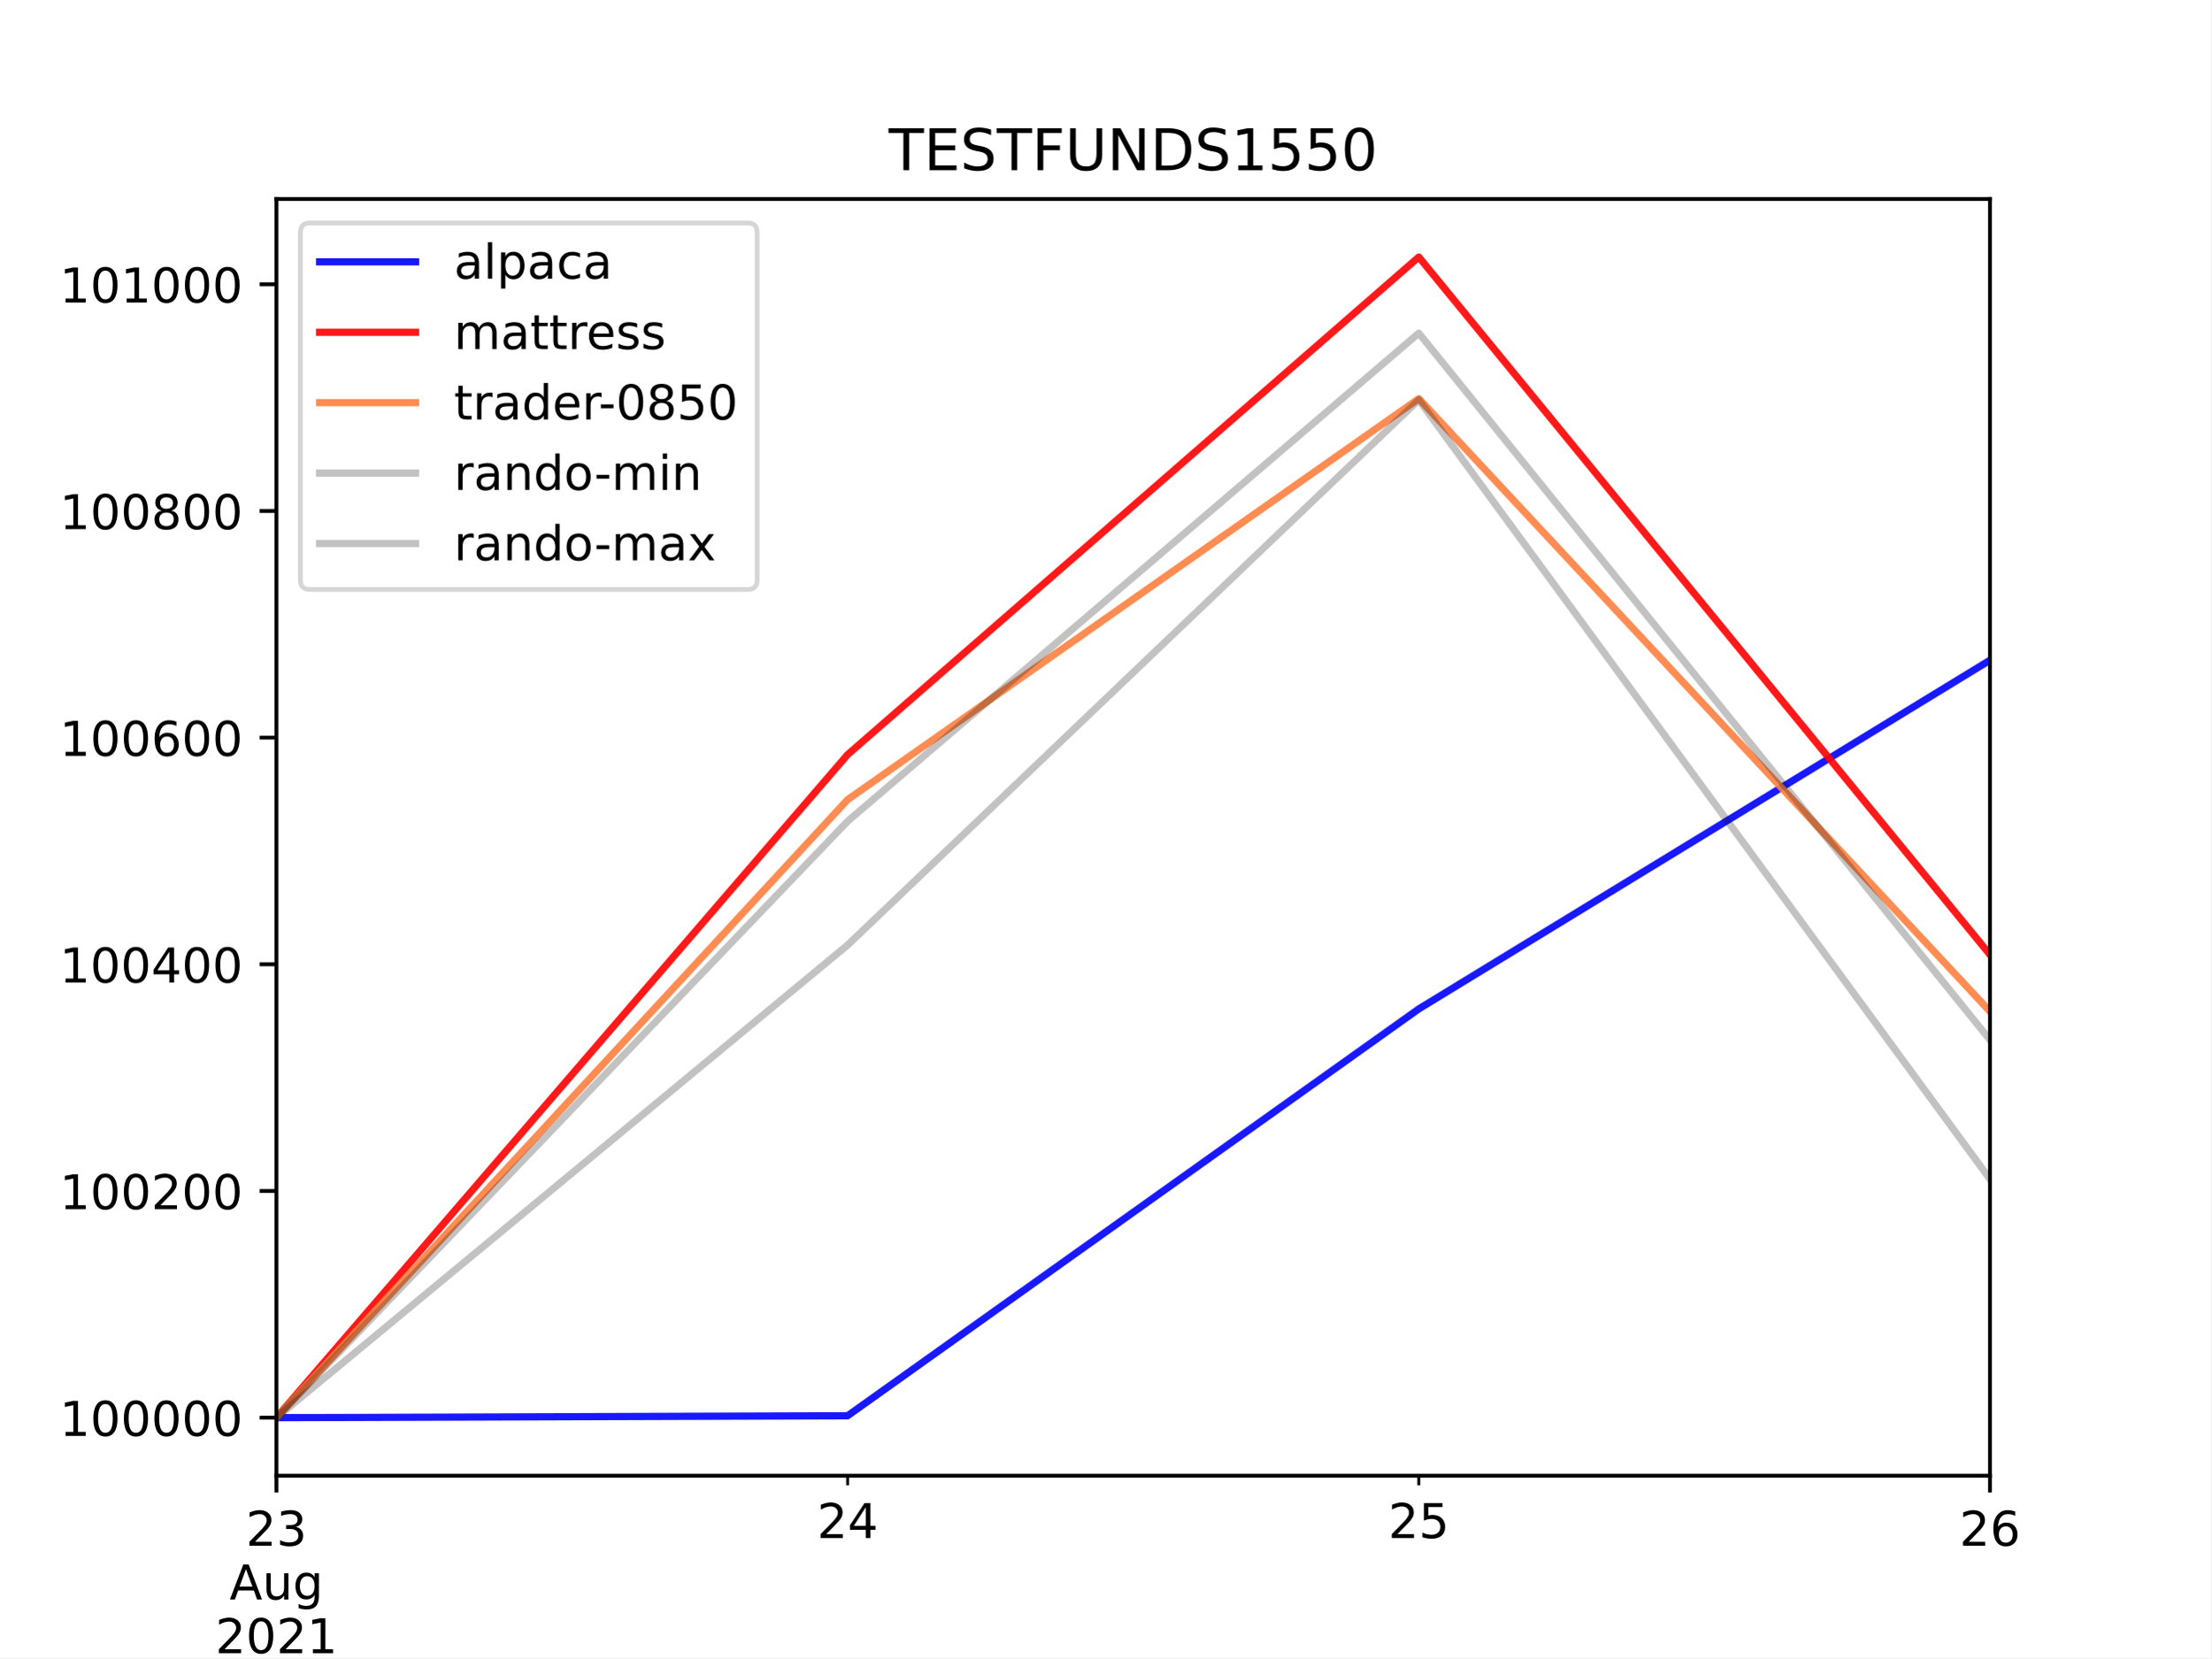
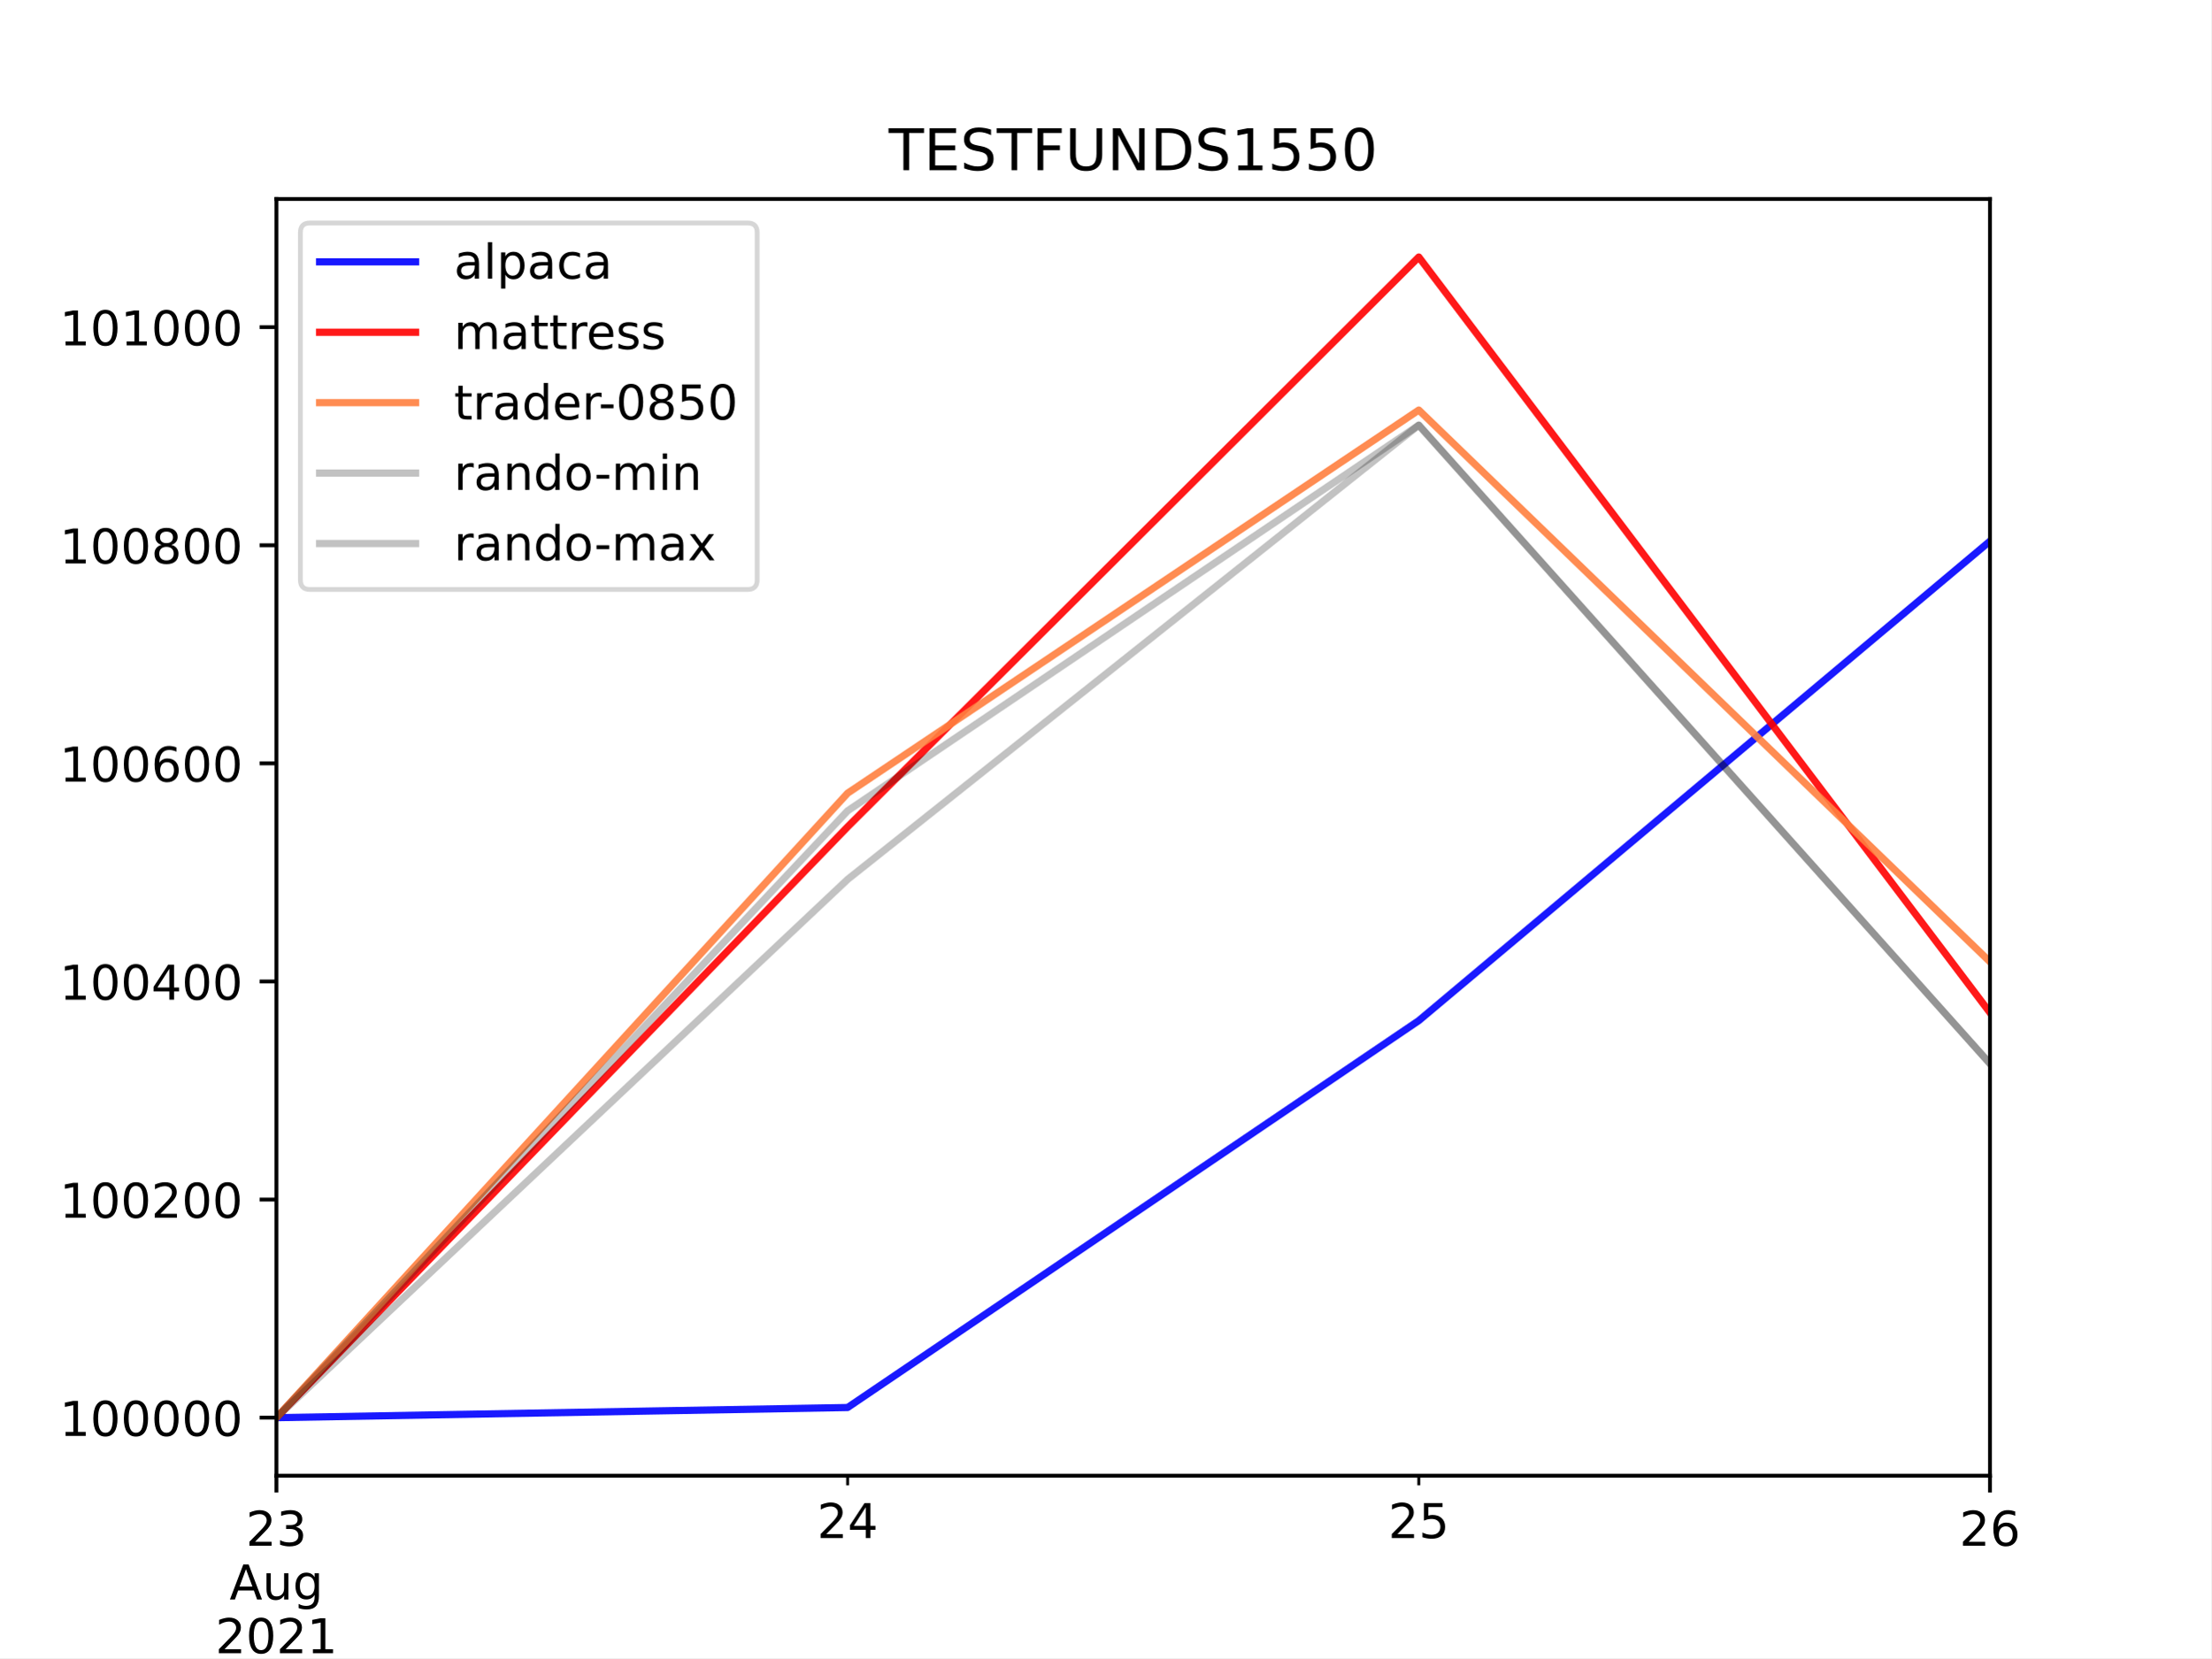
<svg xmlns="http://www.w3.org/2000/svg" xmlns:xlink="http://www.w3.org/1999/xlink" height="345.6pt" version="1.1" viewBox="0 0 460.8 345.6" width="460.8pt">
  <defs>
    <style type="text/css">*{stroke-linecap:butt;stroke-linejoin:round;}</style>
  </defs>
  <g id="figure_1">
    <g id="patch_1">
      <path d="M 0 345.6  L 460.8 345.6  L 460.8 0  L 0 0  z " style="fill:#ffffff;" />
    </g>
    <g id="axes_1">
      <g id="patch_2">
        <path d="M 57.6 307.584  L 414.72 307.584  L 414.72 41.472  L 57.6 41.472  z " style="fill:#ffffff;" />
      </g>
      <g id="matplotlib.axis_1">
        <g id="xtick_1">
          <g id="line2d_1">
            <defs>
-               <path d="M 0 0  L 0 3.5  " id="m80eef55b9e" style="stroke:#000000;stroke-width:0.8;" />
-             </defs>
-             <g>
-               <use style="stroke:#000000;stroke-width:0.8;" x="57.6" xlink:href="#m80eef55b9e" y="307.584" />
+               <path d="M 0 0  L 0 3.5  " id="mcd3e487c6d" style="stroke:#000000;stroke-width:0.8;" />
+             </defs>
+             <g>
+               <use style="stroke:#000000;stroke-width:0.8;" x="57.6" xlink:href="#mcd3e487c6d" y="307.584" />
            </g>
          </g>
          <g id="text_1">
            <g transform="translate(51.2375 322.1824)scale(0.1 -0.1)">
              <defs>
                <path d="M 1228 531  L 3431 531  L 3431 0  L 469 0  L 469 531  Q 828 903 1448 1529  Q 2069 2156 2228 2338  Q 2531 2678 2651 2914  Q 2772 3150 2772 3378  Q 2772 3750 2511 3984  Q 2250 4219 1831 4219  Q 1534 4219 1204 4116  Q 875 4013 500 3803  L 500 4441  Q 881 4594 1212 4672  Q 1544 4750 1819 4750  Q 2544 4750 2975 4387  Q 3406 4025 3406 3419  Q 3406 3131 3298 2873  Q 3191 2616 2906 2266  Q 2828 2175 2409 1742  Q 1991 1309 1228 531  z " id="DejaVuSans-32" transform="scale(0.015625)" />
                <path d="M 2597 2516  Q 3050 2419 3304 2112  Q 3559 1806 3559 1356  Q 3559 666 3084 287  Q 2609 -91 1734 -91  Q 1441 -91 1130 -33  Q 819 25 488 141  L 488 750  Q 750 597 1062 519  Q 1375 441 1716 441  Q 2309 441 2620 675  Q 2931 909 2931 1356  Q 2931 1769 2642 2001  Q 2353 2234 1838 2234  L 1294 2234  L 1294 2753  L 1863 2753  Q 2328 2753 2575 2939  Q 2822 3125 2822 3475  Q 2822 3834 2567 4026  Q 2313 4219 1838 4219  Q 1578 4219 1281 4162  Q 984 4106 628 3988  L 628 4550  Q 988 4650 1302 4700  Q 1616 4750 1894 4750  Q 2613 4750 3031 4423  Q 3450 4097 3450 3541  Q 3450 3153 3228 2886  Q 3006 2619 2597 2516  z " id="DejaVuSans-33" transform="scale(0.015625)" />
              </defs>
              <use xlink:href="#DejaVuSans-32" />
              <use x="63.623" xlink:href="#DejaVuSans-33" />
            </g>
            <g transform="translate(47.83672 333.3802)scale(0.1 -0.1)">
              <defs>
                <path d="M 2188 4044  L 1331 1722  L 3047 1722  L 2188 4044  z M 1831 4666  L 2547 4666  L 4325 0  L 3669 0  L 3244 1197  L 1141 1197  L 716 0  L 50 0  L 1831 4666  z " id="DejaVuSans-41" transform="scale(0.015625)" />
                <path d="M 544 1381  L 544 3500  L 1119 3500  L 1119 1403  Q 1119 906 1312 657  Q 1506 409 1894 409  Q 2359 409 2629 706  Q 2900 1003 2900 1516  L 2900 3500  L 3475 3500  L 3475 0  L 2900 0  L 2900 538  Q 2691 219 2414 64  Q 2138 -91 1772 -91  Q 1169 -91 856 284  Q 544 659 544 1381  z M 1991 3584  L 1991 3584  z " id="DejaVuSans-75" transform="scale(0.015625)" />
                <path d="M 2906 1791  Q 2906 2416 2648 2759  Q 2391 3103 1925 3103  Q 1463 3103 1205 2759  Q 947 2416 947 1791  Q 947 1169 1205 825  Q 1463 481 1925 481  Q 2391 481 2648 825  Q 2906 1169 2906 1791  z M 3481 434  Q 3481 -459 3084 -895  Q 2688 -1331 1869 -1331  Q 1566 -1331 1297 -1286  Q 1028 -1241 775 -1147  L 775 -588  Q 1028 -725 1275 -790  Q 1522 -856 1778 -856  Q 2344 -856 2625 -561  Q 2906 -266 2906 331  L 2906 616  Q 2728 306 2450 153  Q 2172 0 1784 0  Q 1141 0 747 490  Q 353 981 353 1791  Q 353 2603 747 3093  Q 1141 3584 1784 3584  Q 2172 3584 2450 3431  Q 2728 3278 2906 2969  L 2906 3500  L 3481 3500  L 3481 434  z " id="DejaVuSans-67" transform="scale(0.015625)" />
              </defs>
              <use xlink:href="#DejaVuSans-41" />
              <use x="68.408" xlink:href="#DejaVuSans-75" />
              <use x="131.787" xlink:href="#DejaVuSans-67" />
            </g>
            <g transform="translate(44.875 344.5781)scale(0.1 -0.1)">
              <defs>
                <path d="M 2034 4250  Q 1547 4250 1301 3770  Q 1056 3291 1056 2328  Q 1056 1369 1301 889  Q 1547 409 2034 409  Q 2525 409 2770 889  Q 3016 1369 3016 2328  Q 3016 3291 2770 3770  Q 2525 4250 2034 4250  z M 2034 4750  Q 2819 4750 3233 4129  Q 3647 3509 3647 2328  Q 3647 1150 3233 529  Q 2819 -91 2034 -91  Q 1250 -91 836 529  Q 422 1150 422 2328  Q 422 3509 836 4129  Q 1250 4750 2034 4750  z " id="DejaVuSans-30" transform="scale(0.015625)" />
                <path d="M 794 531  L 1825 531  L 1825 4091  L 703 3866  L 703 4441  L 1819 4666  L 2450 4666  L 2450 531  L 3481 531  L 3481 0  L 794 0  L 794 531  z " id="DejaVuSans-31" transform="scale(0.015625)" />
              </defs>
              <use xlink:href="#DejaVuSans-32" />
              <use x="63.623" xlink:href="#DejaVuSans-30" />
              <use x="127.246" xlink:href="#DejaVuSans-32" />
              <use x="190.869" xlink:href="#DejaVuSans-31" />
            </g>
          </g>
        </g>
        <g id="xtick_2">
          <g id="line2d_2">
            <g>
-               <use style="stroke:#000000;stroke-width:0.8;" x="414.72" xlink:href="#m80eef55b9e" y="307.584" />
+               <use style="stroke:#000000;stroke-width:0.8;" x="414.72" xlink:href="#mcd3e487c6d" y="307.584" />
            </g>
          </g>
          <g id="text_2">
            <g transform="translate(408.3575 322.1824)scale(0.1 -0.1)">
              <defs>
                <path d="M 2113 2584  Q 1688 2584 1439 2293  Q 1191 2003 1191 1497  Q 1191 994 1439 701  Q 1688 409 2113 409  Q 2538 409 2786 701  Q 3034 994 3034 1497  Q 3034 2003 2786 2293  Q 2538 2584 2113 2584  z M 3366 4563  L 3366 3988  Q 3128 4100 2886 4159  Q 2644 4219 2406 4219  Q 1781 4219 1451 3797  Q 1122 3375 1075 2522  Q 1259 2794 1537 2939  Q 1816 3084 2150 3084  Q 2853 3084 3261 2657  Q 3669 2231 3669 1497  Q 3669 778 3244 343  Q 2819 -91 2113 -91  Q 1303 -91 875 529  Q 447 1150 447 2328  Q 447 3434 972 4092  Q 1497 4750 2381 4750  Q 2619 4750 2861 4703  Q 3103 4656 3366 4563  z " id="DejaVuSans-36" transform="scale(0.015625)" />
              </defs>
              <use xlink:href="#DejaVuSans-32" />
              <use x="63.623" xlink:href="#DejaVuSans-36" />
            </g>
          </g>
        </g>
        <g id="xtick_3">
          <g id="line2d_3">
            <defs>
-               <path d="M 0 0  L 0 2  " id="mf52ae19d91" style="stroke:#000000;stroke-width:0.6;" />
-             </defs>
-             <g>
-               <use style="stroke:#000000;stroke-width:0.6;" x="176.64" xlink:href="#mf52ae19d91" y="307.584" />
+               <path d="M 0 0  L 0 2  " id="me7889fa751" style="stroke:#000000;stroke-width:0.6;" />
+             </defs>
+             <g>
+               <use style="stroke:#000000;stroke-width:0.6;" x="176.64" xlink:href="#me7889fa751" y="307.584" />
            </g>
          </g>
          <g id="text_3">
            <g transform="translate(170.2775 320.5824)scale(0.1 -0.1)">
              <defs>
                <path d="M 2419 4116  L 825 1625  L 2419 1625  L 2419 4116  z M 2253 4666  L 3047 4666  L 3047 1625  L 3713 1625  L 3713 1100  L 3047 1100  L 3047 0  L 2419 0  L 2419 1100  L 313 1100  L 313 1709  L 2253 4666  z " id="DejaVuSans-34" transform="scale(0.015625)" />
              </defs>
              <use xlink:href="#DejaVuSans-32" />
              <use x="63.623" xlink:href="#DejaVuSans-34" />
            </g>
          </g>
        </g>
        <g id="xtick_4">
          <g id="line2d_4">
            <g>
-               <use style="stroke:#000000;stroke-width:0.6;" x="295.68" xlink:href="#mf52ae19d91" y="307.584" />
+               <use style="stroke:#000000;stroke-width:0.6;" x="295.68" xlink:href="#me7889fa751" y="307.584" />
            </g>
          </g>
          <g id="text_4">
            <g transform="translate(289.3175 320.5824)scale(0.1 -0.1)">
              <defs>
                <path d="M 691 4666  L 3169 4666  L 3169 4134  L 1269 4134  L 1269 2991  Q 1406 3038 1543 3061  Q 1681 3084 1819 3084  Q 2600 3084 3056 2656  Q 3513 2228 3513 1497  Q 3513 744 3044 326  Q 2575 -91 1722 -91  Q 1428 -91 1123 -41  Q 819 9 494 109  L 494 744  Q 775 591 1075 516  Q 1375 441 1709 441  Q 2250 441 2565 725  Q 2881 1009 2881 1497  Q 2881 1984 2565 2268  Q 2250 2553 1709 2553  Q 1456 2553 1204 2497  Q 953 2441 691 2322  L 691 4666  z " id="DejaVuSans-35" transform="scale(0.015625)" />
              </defs>
              <use xlink:href="#DejaVuSans-32" />
              <use x="63.623" xlink:href="#DejaVuSans-35" />
            </g>
          </g>
        </g>
        <g id="text_5">
          <g transform="translate(224.885 358.2562)scale(0.1 -0.1)">
            <defs>
              <path d="M 2906 2969  L 2906 4863  L 3481 4863  L 3481 0  L 2906 0  L 2906 525  Q 2725 213 2448 61  Q 2172 -91 1784 -91  Q 1150 -91 751 415  Q 353 922 353 1747  Q 353 2572 751 3078  Q 1150 3584 1784 3584  Q 2172 3584 2448 3432  Q 2725 3281 2906 2969  z M 947 1747  Q 947 1113 1208 752  Q 1469 391 1925 391  Q 2381 391 2643 752  Q 2906 1113 2906 1747  Q 2906 2381 2643 2742  Q 2381 3103 1925 3103  Q 1469 3103 1208 2742  Q 947 2381 947 1747  z " id="DejaVuSans-64" transform="scale(0.015625)" />
              <path d="M 2194 1759  Q 1497 1759 1228 1600  Q 959 1441 959 1056  Q 959 750 1161 570  Q 1363 391 1709 391  Q 2188 391 2477 730  Q 2766 1069 2766 1631  L 2766 1759  L 2194 1759  z M 3341 1997  L 3341 0  L 2766 0  L 2766 531  Q 2569 213 2275 61  Q 1981 -91 1556 -91  Q 1019 -91 701 211  Q 384 513 384 1019  Q 384 1609 779 1909  Q 1175 2209 1959 2209  L 2766 2209  L 2766 2266  Q 2766 2663 2505 2880  Q 2244 3097 1772 3097  Q 1472 3097 1187 3025  Q 903 2953 641 2809  L 641 3341  Q 956 3463 1253 3523  Q 1550 3584 1831 3584  Q 2591 3584 2966 3190  Q 3341 2797 3341 1997  z " id="DejaVuSans-61" transform="scale(0.015625)" />
              <path d="M 1172 4494  L 1172 3500  L 2356 3500  L 2356 3053  L 1172 3053  L 1172 1153  Q 1172 725 1289 603  Q 1406 481 1766 481  L 2356 481  L 2356 0  L 1766 0  Q 1100 0 847 248  Q 594 497 594 1153  L 594 3053  L 172 3053  L 172 3500  L 594 3500  L 594 4494  L 1172 4494  z " id="DejaVuSans-74" transform="scale(0.015625)" />
              <path d="M 3597 1894  L 3597 1613  L 953 1613  Q 991 1019 1311 708  Q 1631 397 2203 397  Q 2534 397 2845 478  Q 3156 559 3463 722  L 3463 178  Q 3153 47 2828 -22  Q 2503 -91 2169 -91  Q 1331 -91 842 396  Q 353 884 353 1716  Q 353 2575 817 3079  Q 1281 3584 2069 3584  Q 2775 3584 3186 3129  Q 3597 2675 3597 1894  z M 3022 2063  Q 3016 2534 2758 2815  Q 2500 3097 2075 3097  Q 1594 3097 1305 2825  Q 1016 2553 972 2059  L 3022 2063  z " id="DejaVuSans-65" transform="scale(0.015625)" />
            </defs>
            <use xlink:href="#DejaVuSans-64" />
            <use x="63.477" xlink:href="#DejaVuSans-61" />
            <use x="124.756" xlink:href="#DejaVuSans-74" />
            <use x="163.965" xlink:href="#DejaVuSans-65" />
          </g>
        </g>
      </g>
      <g id="matplotlib.axis_2">
        <g id="ytick_1">
          <g id="line2d_5">
            <defs>
-               <path d="M 0 0  L -3.5 0  " id="m7304373b91" style="stroke:#000000;stroke-width:0.8;" />
-             </defs>
-             <g>
-               <use style="stroke:#000000;stroke-width:0.8;" x="57.6" xlink:href="#m7304373b91" y="295.488" />
+               <path d="M 0 0  L -3.5 0  " id="mf2b40e5b11" style="stroke:#000000;stroke-width:0.8;" />
+             </defs>
+             <g>
+               <use style="stroke:#000000;stroke-width:0.8;" x="57.6" xlink:href="#mf2b40e5b11" y="295.488" />
            </g>
          </g>
          <g id="text_6">
            <g transform="translate(12.425 299.2872)scale(0.1 -0.1)">
              <use xlink:href="#DejaVuSans-31" />
              <use x="63.623" xlink:href="#DejaVuSans-30" />
              <use x="127.246" xlink:href="#DejaVuSans-30" />
              <use x="190.869" xlink:href="#DejaVuSans-30" />
              <use x="254.492" xlink:href="#DejaVuSans-30" />
              <use x="318.115" xlink:href="#DejaVuSans-30" />
            </g>
          </g>
        </g>
        <g id="ytick_2">
          <g id="line2d_6">
            <g>
-               <use style="stroke:#000000;stroke-width:0.8;" x="57.6" xlink:href="#m7304373b91" y="248.239" />
+               <use style="stroke:#000000;stroke-width:0.8;" x="57.6" xlink:href="#mf2b40e5b11" y="250.027" />
            </g>
          </g>
          <g id="text_7">
-             <g transform="translate(12.425 252.038)scale(0.1 -0.1)">
+             <g transform="translate(12.425 253.826)scale(0.1 -0.1)">
              <use xlink:href="#DejaVuSans-31" />
              <use x="63.623" xlink:href="#DejaVuSans-30" />
              <use x="127.246" xlink:href="#DejaVuSans-30" />
              <use x="190.869" xlink:href="#DejaVuSans-32" />
              <use x="254.492" xlink:href="#DejaVuSans-30" />
              <use x="318.115" xlink:href="#DejaVuSans-30" />
            </g>
          </g>
        </g>
        <g id="ytick_3">
          <g id="line2d_7">
            <g>
-               <use style="stroke:#000000;stroke-width:0.8;" x="57.6" xlink:href="#m7304373b91" y="200.99" />
+               <use style="stroke:#000000;stroke-width:0.8;" x="57.6" xlink:href="#mf2b40e5b11" y="204.565" />
            </g>
          </g>
          <g id="text_8">
-             <g transform="translate(12.425 204.7887)scale(0.1 -0.1)">
+             <g transform="translate(12.425 208.3647)scale(0.1 -0.1)">
              <use xlink:href="#DejaVuSans-31" />
              <use x="63.623" xlink:href="#DejaVuSans-30" />
              <use x="127.246" xlink:href="#DejaVuSans-30" />
              <use x="190.869" xlink:href="#DejaVuSans-34" />
              <use x="254.492" xlink:href="#DejaVuSans-30" />
              <use x="318.115" xlink:href="#DejaVuSans-30" />
            </g>
          </g>
        </g>
        <g id="ytick_4">
          <g id="line2d_8">
            <g>
-               <use style="stroke:#000000;stroke-width:0.8;" x="57.6" xlink:href="#m7304373b91" y="153.74" />
+               <use style="stroke:#000000;stroke-width:0.8;" x="57.6" xlink:href="#mf2b40e5b11" y="159.104" />
            </g>
          </g>
          <g id="text_9">
-             <g transform="translate(12.425 157.5395)scale(0.1 -0.1)">
+             <g transform="translate(12.425 162.9034)scale(0.1 -0.1)">
              <use xlink:href="#DejaVuSans-31" />
              <use x="63.623" xlink:href="#DejaVuSans-30" />
              <use x="127.246" xlink:href="#DejaVuSans-30" />
              <use x="190.869" xlink:href="#DejaVuSans-36" />
              <use x="254.492" xlink:href="#DejaVuSans-30" />
              <use x="318.115" xlink:href="#DejaVuSans-30" />
            </g>
          </g>
        </g>
        <g id="ytick_5">
          <g id="line2d_9">
            <g>
-               <use style="stroke:#000000;stroke-width:0.8;" x="57.6" xlink:href="#m7304373b91" y="106.491" />
+               <use style="stroke:#000000;stroke-width:0.8;" x="57.6" xlink:href="#mf2b40e5b11" y="113.643" />
            </g>
          </g>
          <g id="text_10">
-             <g transform="translate(12.425 110.2903)scale(0.1 -0.1)">
+             <g transform="translate(12.425 117.4422)scale(0.1 -0.1)">
              <defs>
                <path d="M 2034 2216  Q 1584 2216 1326 1975  Q 1069 1734 1069 1313  Q 1069 891 1326 650  Q 1584 409 2034 409  Q 2484 409 2743 651  Q 3003 894 3003 1313  Q 3003 1734 2745 1975  Q 2488 2216 2034 2216  z M 1403 2484  Q 997 2584 770 2862  Q 544 3141 544 3541  Q 544 4100 942 4425  Q 1341 4750 2034 4750  Q 2731 4750 3128 4425  Q 3525 4100 3525 3541  Q 3525 3141 3298 2862  Q 3072 2584 2669 2484  Q 3125 2378 3379 2068  Q 3634 1759 3634 1313  Q 3634 634 3220 271  Q 2806 -91 2034 -91  Q 1263 -91 848 271  Q 434 634 434 1313  Q 434 1759 690 2068  Q 947 2378 1403 2484  z M 1172 3481  Q 1172 3119 1398 2916  Q 1625 2713 2034 2713  Q 2441 2713 2670 2916  Q 2900 3119 2900 3481  Q 2900 3844 2670 4047  Q 2441 4250 2034 4250  Q 1625 4250 1398 4047  Q 1172 3844 1172 3481  z " id="DejaVuSans-38" transform="scale(0.015625)" />
              </defs>
              <use xlink:href="#DejaVuSans-31" />
              <use x="63.623" xlink:href="#DejaVuSans-30" />
              <use x="127.246" xlink:href="#DejaVuSans-30" />
              <use x="190.869" xlink:href="#DejaVuSans-38" />
              <use x="254.492" xlink:href="#DejaVuSans-30" />
              <use x="318.115" xlink:href="#DejaVuSans-30" />
            </g>
          </g>
        </g>
        <g id="ytick_6">
          <g id="line2d_10">
            <g>
-               <use style="stroke:#000000;stroke-width:0.8;" x="57.6" xlink:href="#m7304373b91" y="59.242" />
+               <use style="stroke:#000000;stroke-width:0.8;" x="57.6" xlink:href="#mf2b40e5b11" y="68.182" />
            </g>
          </g>
          <g id="text_11">
-             <g transform="translate(12.425 63.04102)scale(0.1 -0.1)">
+             <g transform="translate(12.425 71.9809)scale(0.1 -0.1)">
              <use xlink:href="#DejaVuSans-31" />
              <use x="63.623" xlink:href="#DejaVuSans-30" />
              <use x="127.246" xlink:href="#DejaVuSans-31" />
              <use x="190.869" xlink:href="#DejaVuSans-30" />
              <use x="254.492" xlink:href="#DejaVuSans-30" />
              <use x="318.115" xlink:href="#DejaVuSans-30" />
            </g>
          </g>
        </g>
      </g>
      <g id="line2d_11">
-         <path clip-path="url(#p7acf0dca21)" d="M 57.6 295.488  L 176.64 295.088  L 295.68 210.288  L 414.72 137.601  " style="fill:none;stroke:#0000ff;stroke-linecap:square;stroke-opacity:0.9;stroke-width:1.5;" />
+         <path clip-path="url(#p8c1c4ab982)" d="M 57.6 295.488  L 176.64 293.372  L 295.68 212.729  L 414.72 112.787  " style="fill:none;stroke:#0000ff;stroke-linecap:square;stroke-opacity:0.9;stroke-width:1.5;" />
      </g>
      <g id="line2d_12">
-         <path clip-path="url(#p7acf0dca21)" d="M 57.6 295.488  L 176.64 157.287  L 295.68 53.568  L 414.72 198.989  " style="fill:none;stroke:#ff0000;stroke-linecap:square;stroke-opacity:0.9;stroke-width:1.5;" />
+         <path clip-path="url(#p8c1c4ab982)" d="M 57.6 295.488  L 176.64 172.34  L 295.68 53.568  L 414.72 211.071  " style="fill:none;stroke:#ff0000;stroke-linecap:square;stroke-opacity:0.9;stroke-width:1.5;" />
      </g>
      <g id="line2d_13">
-         <path clip-path="url(#p7acf0dca21)" d="M 57.6 295.488  L 176.64 166.67  L 295.68 83.084  L 414.72 210.827  " style="fill:none;stroke:#ff8040;stroke-linecap:square;stroke-opacity:0.9;stroke-width:1.5;" />
+         <path clip-path="url(#p8c1c4ab982)" d="M 57.6 295.488  L 176.64 165.323  L 295.68 85.464  L 414.72 200.475  " style="fill:none;stroke:#ff8040;stroke-linecap:square;stroke-opacity:0.9;stroke-width:1.5;" />
      </g>
      <g id="line2d_14">
-         <path clip-path="url(#p7acf0dca21)" d="M 57.6 295.488  L 176.64 196.979  L 295.68 83.346  L 414.72 245.768  " style="fill:none;stroke:#0d0d0d;stroke-linecap:square;stroke-opacity:0.25;stroke-width:1.5;" />
+         <path clip-path="url(#p8c1c4ab982)" d="M 57.6 295.488  L 176.64 183.296  L 295.68 88.61  L 414.72 221.706  " style="fill:none;stroke:#0d0d0d;stroke-linecap:square;stroke-opacity:0.25;stroke-width:1.5;" />
      </g>
      <g id="line2d_15">
-         <path clip-path="url(#p7acf0dca21)" d="M 57.6 295.488  L 176.64 171.176  L 295.68 69.436  L 414.72 216.746  " style="fill:none;stroke:#0d0d0d;stroke-linecap:square;stroke-opacity:0.25;stroke-width:1.5;" />
+         <path clip-path="url(#p8c1c4ab982)" d="M 57.6 295.488  L 176.64 169.003  L 295.68 88.61  L 414.72 221.706  " style="fill:none;stroke:#0d0d0d;stroke-linecap:square;stroke-opacity:0.25;stroke-width:1.5;" />
      </g>
      <g id="patch_3">
        <path d="M 57.6 307.584  L 57.6 41.472  " style="fill:none;stroke:#000000;stroke-linecap:square;stroke-linejoin:miter;stroke-width:0.8;" />
      </g>
      <g id="patch_4">
        <path d="M 414.72 307.584  L 414.72 41.472  " style="fill:none;stroke:#000000;stroke-linecap:square;stroke-linejoin:miter;stroke-width:0.8;" />
      </g>
      <g id="patch_5">
        <path d="M 57.6 307.584  L 414.72 307.584  " style="fill:none;stroke:#000000;stroke-linecap:square;stroke-linejoin:miter;stroke-width:0.8;" />
      </g>
      <g id="patch_6">
        <path d="M 57.6 41.472  L 414.72 41.472  " style="fill:none;stroke:#000000;stroke-linecap:square;stroke-linejoin:miter;stroke-width:0.8;" />
      </g>
      <g id="text_12">
        <g transform="translate(185.2003 35.472)scale(0.12 -0.12)">
          <defs>
            <path d="M -19 4666  L 3928 4666  L 3928 4134  L 2272 4134  L 2272 0  L 1638 0  L 1638 4134  L -19 4134  L -19 4666  z " id="DejaVuSans-54" transform="scale(0.015625)" />
            <path d="M 628 4666  L 3578 4666  L 3578 4134  L 1259 4134  L 1259 2753  L 3481 2753  L 3481 2222  L 1259 2222  L 1259 531  L 3634 531  L 3634 0  L 628 0  L 628 4666  z " id="DejaVuSans-45" transform="scale(0.015625)" />
            <path d="M 3425 4513  L 3425 3897  Q 3066 4069 2747 4153  Q 2428 4238 2131 4238  Q 1616 4238 1336 4038  Q 1056 3838 1056 3469  Q 1056 3159 1242 3001  Q 1428 2844 1947 2747  L 2328 2669  Q 3034 2534 3370 2195  Q 3706 1856 3706 1288  Q 3706 609 3251 259  Q 2797 -91 1919 -91  Q 1588 -91 1214 -16  Q 841 59 441 206  L 441 856  Q 825 641 1194 531  Q 1563 422 1919 422  Q 2459 422 2753 634  Q 3047 847 3047 1241  Q 3047 1584 2836 1778  Q 2625 1972 2144 2069  L 1759 2144  Q 1053 2284 737 2584  Q 422 2884 422 3419  Q 422 4038 858 4394  Q 1294 4750 2059 4750  Q 2388 4750 2728 4690  Q 3069 4631 3425 4513  z " id="DejaVuSans-53" transform="scale(0.015625)" />
            <path d="M 628 4666  L 3309 4666  L 3309 4134  L 1259 4134  L 1259 2759  L 3109 2759  L 3109 2228  L 1259 2228  L 1259 0  L 628 0  L 628 4666  z " id="DejaVuSans-46" transform="scale(0.015625)" />
            <path d="M 556 4666  L 1191 4666  L 1191 1831  Q 1191 1081 1462 751  Q 1734 422 2344 422  Q 2950 422 3222 751  Q 3494 1081 3494 1831  L 3494 4666  L 4128 4666  L 4128 1753  Q 4128 841 3676 375  Q 3225 -91 2344 -91  Q 1459 -91 1007 375  Q 556 841 556 1753  L 556 4666  z " id="DejaVuSans-55" transform="scale(0.015625)" />
            <path d="M 628 4666  L 1478 4666  L 3547 763  L 3547 4666  L 4159 4666  L 4159 0  L 3309 0  L 1241 3903  L 1241 0  L 628 0  L 628 4666  z " id="DejaVuSans-4e" transform="scale(0.015625)" />
            <path d="M 1259 4147  L 1259 519  L 2022 519  Q 2988 519 3436 956  Q 3884 1394 3884 2338  Q 3884 3275 3436 3711  Q 2988 4147 2022 4147  L 1259 4147  z M 628 4666  L 1925 4666  Q 3281 4666 3915 4102  Q 4550 3538 4550 2338  Q 4550 1131 3912 565  Q 3275 0 1925 0  L 628 0  L 628 4666  z " id="DejaVuSans-44" transform="scale(0.015625)" />
          </defs>
          <use xlink:href="#DejaVuSans-54" />
          <use x="61.084" xlink:href="#DejaVuSans-45" />
          <use x="124.268" xlink:href="#DejaVuSans-53" />
          <use x="187.744" xlink:href="#DejaVuSans-54" />
          <use x="248.828" xlink:href="#DejaVuSans-46" />
          <use x="306.348" xlink:href="#DejaVuSans-55" />
          <use x="379.541" xlink:href="#DejaVuSans-4e" />
          <use x="454.346" xlink:href="#DejaVuSans-44" />
          <use x="531.348" xlink:href="#DejaVuSans-53" />
          <use x="594.824" xlink:href="#DejaVuSans-31" />
          <use x="658.447" xlink:href="#DejaVuSans-35" />
          <use x="722.07" xlink:href="#DejaVuSans-35" />
          <use x="785.693" xlink:href="#DejaVuSans-30" />
        </g>
      </g>
      <g id="legend_1">
        <g id="patch_7">
          <path d="M 64.6 122.863  L 155.792 122.863  Q 157.792 122.863 157.792 120.863  L 157.792 48.472  Q 157.792 46.472 155.792 46.472  L 64.6 46.472  Q 62.6 46.472 62.6 48.472  L 62.6 120.863  Q 62.6 122.863 64.6 122.863  z " style="fill:#ffffff;opacity:0.8;stroke:#cccccc;stroke-linejoin:miter;" />
        </g>
        <g id="line2d_16">
          <path d="M 66.6 54.57  L 86.6 54.57  " style="fill:none;stroke:#0000ff;stroke-linecap:square;stroke-opacity:0.9;stroke-width:1.5;" />
        </g>
        <g id="line2d_17" />
        <g id="text_13">
          <g transform="translate(94.6 58.07044)scale(0.1 -0.1)">
            <defs>
              <path d="M 603 4863  L 1178 4863  L 1178 0  L 603 0  L 603 4863  z " id="DejaVuSans-6c" transform="scale(0.015625)" />
              <path d="M 1159 525  L 1159 -1331  L 581 -1331  L 581 3500  L 1159 3500  L 1159 2969  Q 1341 3281 1617 3432  Q 1894 3584 2278 3584  Q 2916 3584 3314 3078  Q 3713 2572 3713 1747  Q 3713 922 3314 415  Q 2916 -91 2278 -91  Q 1894 -91 1617 61  Q 1341 213 1159 525  z M 3116 1747  Q 3116 2381 2855 2742  Q 2594 3103 2138 3103  Q 1681 3103 1420 2742  Q 1159 2381 1159 1747  Q 1159 1113 1420 752  Q 1681 391 2138 391  Q 2594 391 2855 752  Q 3116 1113 3116 1747  z " id="DejaVuSans-70" transform="scale(0.015625)" />
              <path d="M 3122 3366  L 3122 2828  Q 2878 2963 2633 3030  Q 2388 3097 2138 3097  Q 1578 3097 1268 2742  Q 959 2388 959 1747  Q 959 1106 1268 751  Q 1578 397 2138 397  Q 2388 397 2633 464  Q 2878 531 3122 666  L 3122 134  Q 2881 22 2623 -34  Q 2366 -91 2075 -91  Q 1284 -91 818 406  Q 353 903 353 1747  Q 353 2603 823 3093  Q 1294 3584 2113 3584  Q 2378 3584 2631 3529  Q 2884 3475 3122 3366  z " id="DejaVuSans-63" transform="scale(0.015625)" />
            </defs>
            <use xlink:href="#DejaVuSans-61" />
            <use x="61.279" xlink:href="#DejaVuSans-6c" />
            <use x="89.062" xlink:href="#DejaVuSans-70" />
            <use x="152.539" xlink:href="#DejaVuSans-61" />
            <use x="213.818" xlink:href="#DejaVuSans-63" />
            <use x="268.799" xlink:href="#DejaVuSans-61" />
          </g>
        </g>
        <g id="line2d_18">
          <path d="M 66.6 69.249  L 86.6 69.249  " style="fill:none;stroke:#ff0000;stroke-linecap:square;stroke-opacity:0.9;stroke-width:1.5;" />
        </g>
        <g id="line2d_19" />
        <g id="text_14">
          <g transform="translate(94.6 72.74856)scale(0.1 -0.1)">
            <defs>
              <path d="M 3328 2828  Q 3544 3216 3844 3400  Q 4144 3584 4550 3584  Q 5097 3584 5394 3201  Q 5691 2819 5691 2113  L 5691 0  L 5113 0  L 5113 2094  Q 5113 2597 4934 2840  Q 4756 3084 4391 3084  Q 3944 3084 3684 2787  Q 3425 2491 3425 1978  L 3425 0  L 2847 0  L 2847 2094  Q 2847 2600 2669 2842  Q 2491 3084 2119 3084  Q 1678 3084 1418 2786  Q 1159 2488 1159 1978  L 1159 0  L 581 0  L 581 3500  L 1159 3500  L 1159 2956  Q 1356 3278 1631 3431  Q 1906 3584 2284 3584  Q 2666 3584 2933 3390  Q 3200 3197 3328 2828  z " id="DejaVuSans-6d" transform="scale(0.015625)" />
              <path d="M 2631 2963  Q 2534 3019 2420 3045  Q 2306 3072 2169 3072  Q 1681 3072 1420 2755  Q 1159 2438 1159 1844  L 1159 0  L 581 0  L 581 3500  L 1159 3500  L 1159 2956  Q 1341 3275 1631 3429  Q 1922 3584 2338 3584  Q 2397 3584 2469 3576  Q 2541 3569 2628 3553  L 2631 2963  z " id="DejaVuSans-72" transform="scale(0.015625)" />
              <path d="M 2834 3397  L 2834 2853  Q 2591 2978 2328 3040  Q 2066 3103 1784 3103  Q 1356 3103 1142 2972  Q 928 2841 928 2578  Q 928 2378 1081 2264  Q 1234 2150 1697 2047  L 1894 2003  Q 2506 1872 2764 1633  Q 3022 1394 3022 966  Q 3022 478 2636 193  Q 2250 -91 1575 -91  Q 1294 -91 989 -36  Q 684 19 347 128  L 347 722  Q 666 556 975 473  Q 1284 391 1588 391  Q 1994 391 2212 530  Q 2431 669 2431 922  Q 2431 1156 2273 1281  Q 2116 1406 1581 1522  L 1381 1569  Q 847 1681 609 1914  Q 372 2147 372 2553  Q 372 3047 722 3315  Q 1072 3584 1716 3584  Q 2034 3584 2315 3537  Q 2597 3491 2834 3397  z " id="DejaVuSans-73" transform="scale(0.015625)" />
            </defs>
            <use xlink:href="#DejaVuSans-6d" />
            <use x="97.412" xlink:href="#DejaVuSans-61" />
            <use x="158.691" xlink:href="#DejaVuSans-74" />
            <use x="197.9" xlink:href="#DejaVuSans-74" />
            <use x="237.109" xlink:href="#DejaVuSans-72" />
            <use x="275.973" xlink:href="#DejaVuSans-65" />
            <use x="337.496" xlink:href="#DejaVuSans-73" />
            <use x="389.596" xlink:href="#DejaVuSans-73" />
          </g>
        </g>
        <g id="line2d_20">
          <path d="M 66.6 83.927  L 86.6 83.927  " style="fill:none;stroke:#ff8040;stroke-linecap:square;stroke-opacity:0.9;stroke-width:1.5;" />
        </g>
        <g id="line2d_21" />
        <g id="text_15">
          <g transform="translate(94.6 87.42669)scale(0.1 -0.1)">
            <defs>
              <path d="M 313 2009  L 1997 2009  L 1997 1497  L 313 1497  L 313 2009  z " id="DejaVuSans-2d" transform="scale(0.015625)" />
            </defs>
            <use xlink:href="#DejaVuSans-74" />
            <use x="39.209" xlink:href="#DejaVuSans-72" />
            <use x="80.322" xlink:href="#DejaVuSans-61" />
            <use x="141.602" xlink:href="#DejaVuSans-64" />
            <use x="205.078" xlink:href="#DejaVuSans-65" />
            <use x="266.602" xlink:href="#DejaVuSans-72" />
            <use x="301.34" xlink:href="#DejaVuSans-2d" />
            <use x="337.424" xlink:href="#DejaVuSans-30" />
            <use x="401.047" xlink:href="#DejaVuSans-38" />
            <use x="464.67" xlink:href="#DejaVuSans-35" />
            <use x="528.293" xlink:href="#DejaVuSans-30" />
          </g>
        </g>
        <g id="line2d_22">
          <path d="M 66.6 98.605  L 86.6 98.605  " style="fill:none;stroke:#0d0d0d;stroke-linecap:square;stroke-opacity:0.25;stroke-width:1.5;" />
        </g>
        <g id="line2d_23" />
        <g id="text_16">
          <g transform="translate(94.6 102.1048)scale(0.1 -0.1)">
            <defs>
              <path d="M 3513 2113  L 3513 0  L 2938 0  L 2938 2094  Q 2938 2591 2744 2837  Q 2550 3084 2163 3084  Q 1697 3084 1428 2787  Q 1159 2491 1159 1978  L 1159 0  L 581 0  L 581 3500  L 1159 3500  L 1159 2956  Q 1366 3272 1645 3428  Q 1925 3584 2291 3584  Q 2894 3584 3203 3211  Q 3513 2838 3513 2113  z " id="DejaVuSans-6e" transform="scale(0.015625)" />
              <path d="M 1959 3097  Q 1497 3097 1228 2736  Q 959 2375 959 1747  Q 959 1119 1226 758  Q 1494 397 1959 397  Q 2419 397 2687 759  Q 2956 1122 2956 1747  Q 2956 2369 2687 2733  Q 2419 3097 1959 3097  z M 1959 3584  Q 2709 3584 3137 3096  Q 3566 2609 3566 1747  Q 3566 888 3137 398  Q 2709 -91 1959 -91  Q 1206 -91 779 398  Q 353 888 353 1747  Q 353 2609 779 3096  Q 1206 3584 1959 3584  z " id="DejaVuSans-6f" transform="scale(0.015625)" />
              <path d="M 603 3500  L 1178 3500  L 1178 0  L 603 0  L 603 3500  z M 603 4863  L 1178 4863  L 1178 4134  L 603 4134  L 603 4863  z " id="DejaVuSans-69" transform="scale(0.015625)" />
            </defs>
            <use xlink:href="#DejaVuSans-72" />
            <use x="41.113" xlink:href="#DejaVuSans-61" />
            <use x="102.393" xlink:href="#DejaVuSans-6e" />
            <use x="165.771" xlink:href="#DejaVuSans-64" />
            <use x="229.248" xlink:href="#DejaVuSans-6f" />
            <use x="292.305" xlink:href="#DejaVuSans-2d" />
            <use x="328.389" xlink:href="#DejaVuSans-6d" />
            <use x="425.801" xlink:href="#DejaVuSans-69" />
            <use x="453.584" xlink:href="#DejaVuSans-6e" />
          </g>
        </g>
        <g id="line2d_24">
          <path d="M 66.6 113.283  L 86.6 113.283  " style="fill:none;stroke:#0d0d0d;stroke-linecap:square;stroke-opacity:0.25;stroke-width:1.5;" />
        </g>
        <g id="line2d_25" />
        <g id="text_17">
          <g transform="translate(94.6 116.7829)scale(0.1 -0.1)">
            <defs>
              <path d="M 3513 3500  L 2247 1797  L 3578 0  L 2900 0  L 1881 1375  L 863 0  L 184 0  L 1544 1831  L 300 3500  L 978 3500  L 1906 2253  L 2834 3500  L 3513 3500  z " id="DejaVuSans-78" transform="scale(0.015625)" />
            </defs>
            <use xlink:href="#DejaVuSans-72" />
            <use x="41.113" xlink:href="#DejaVuSans-61" />
            <use x="102.393" xlink:href="#DejaVuSans-6e" />
            <use x="165.771" xlink:href="#DejaVuSans-64" />
            <use x="229.248" xlink:href="#DejaVuSans-6f" />
            <use x="292.305" xlink:href="#DejaVuSans-2d" />
            <use x="328.389" xlink:href="#DejaVuSans-6d" />
            <use x="425.801" xlink:href="#DejaVuSans-61" />
            <use x="487.08" xlink:href="#DejaVuSans-78" />
          </g>
        </g>
      </g>
    </g>
  </g>
  <defs>
-     <clipPath id="p7acf0dca21">
+     <clipPath id="p8c1c4ab982">
      <rect height="266.112" width="357.12" x="57.6" y="41.472" />
    </clipPath>
  </defs>
</svg>
